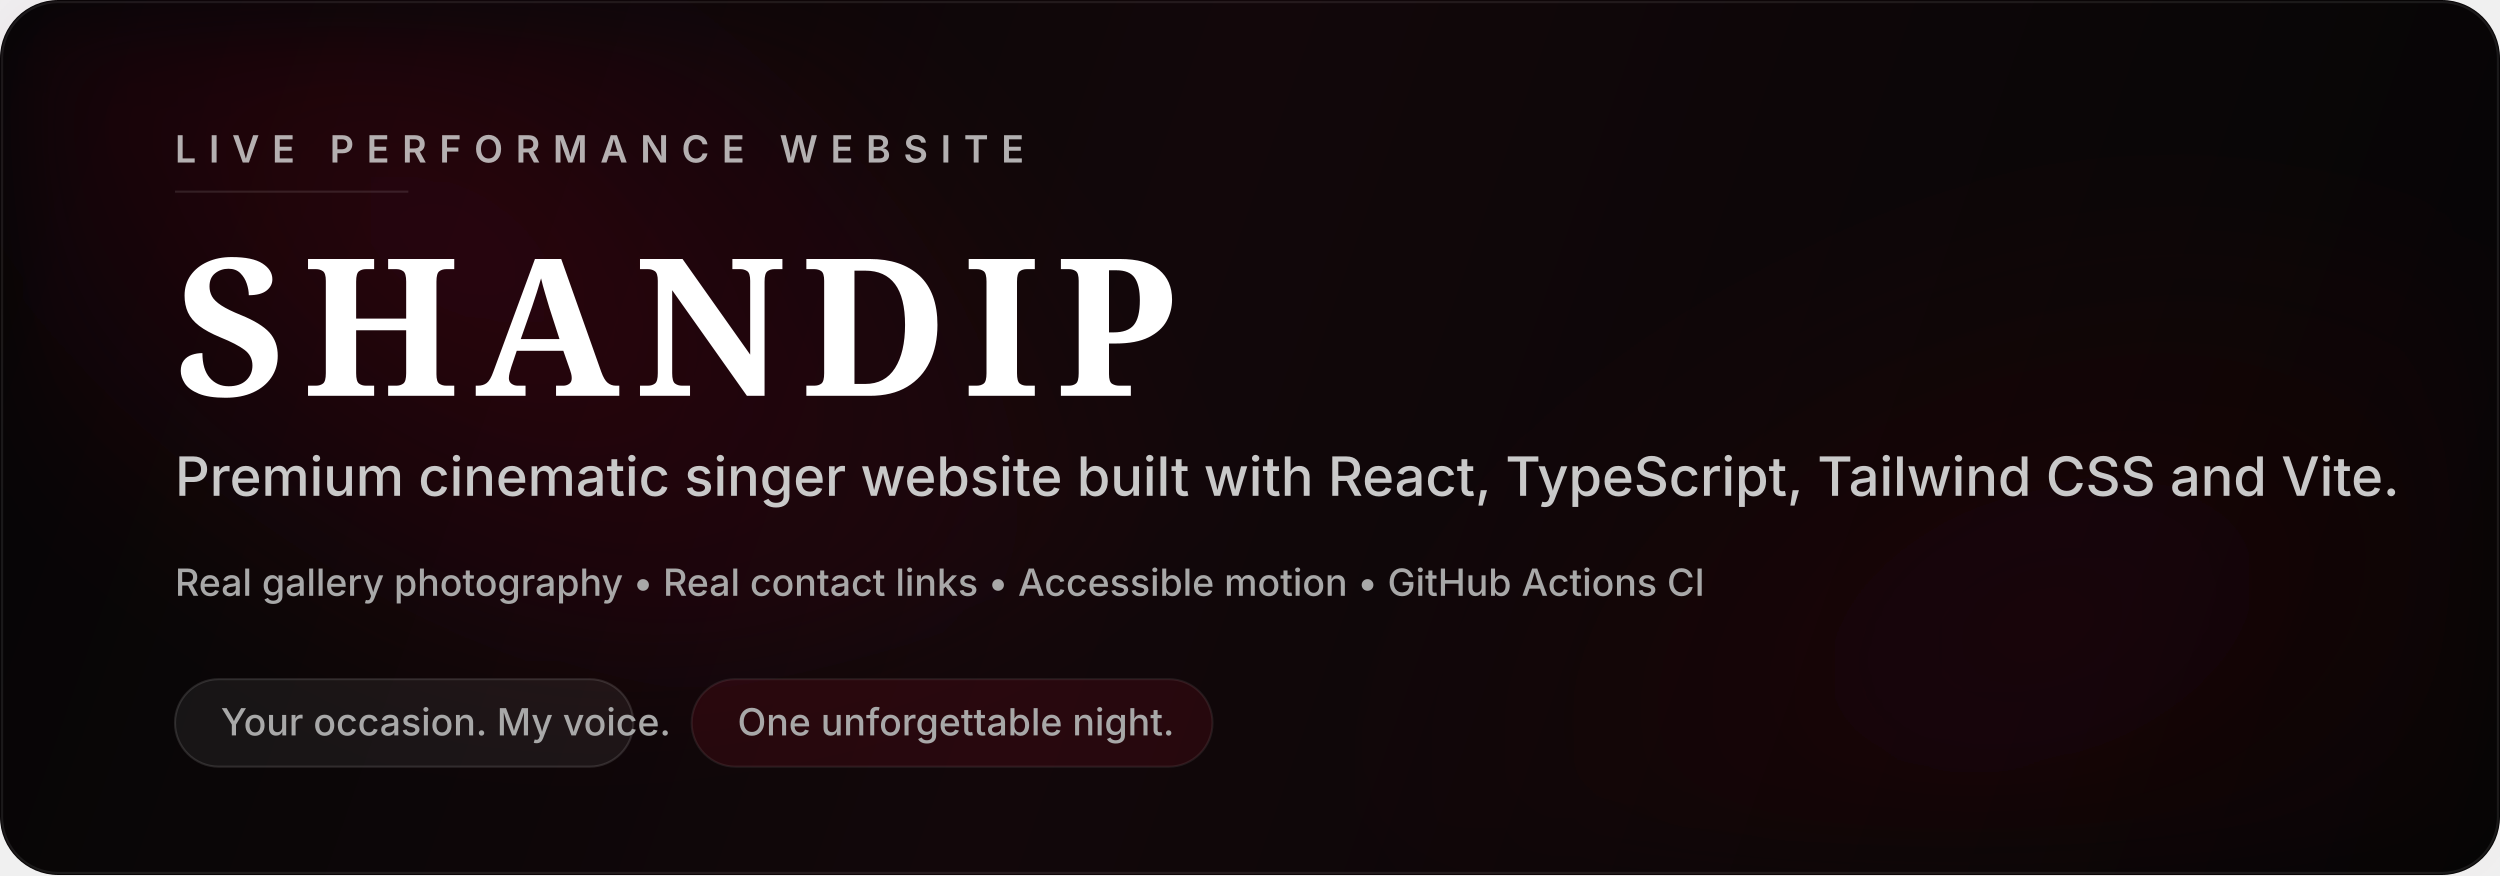
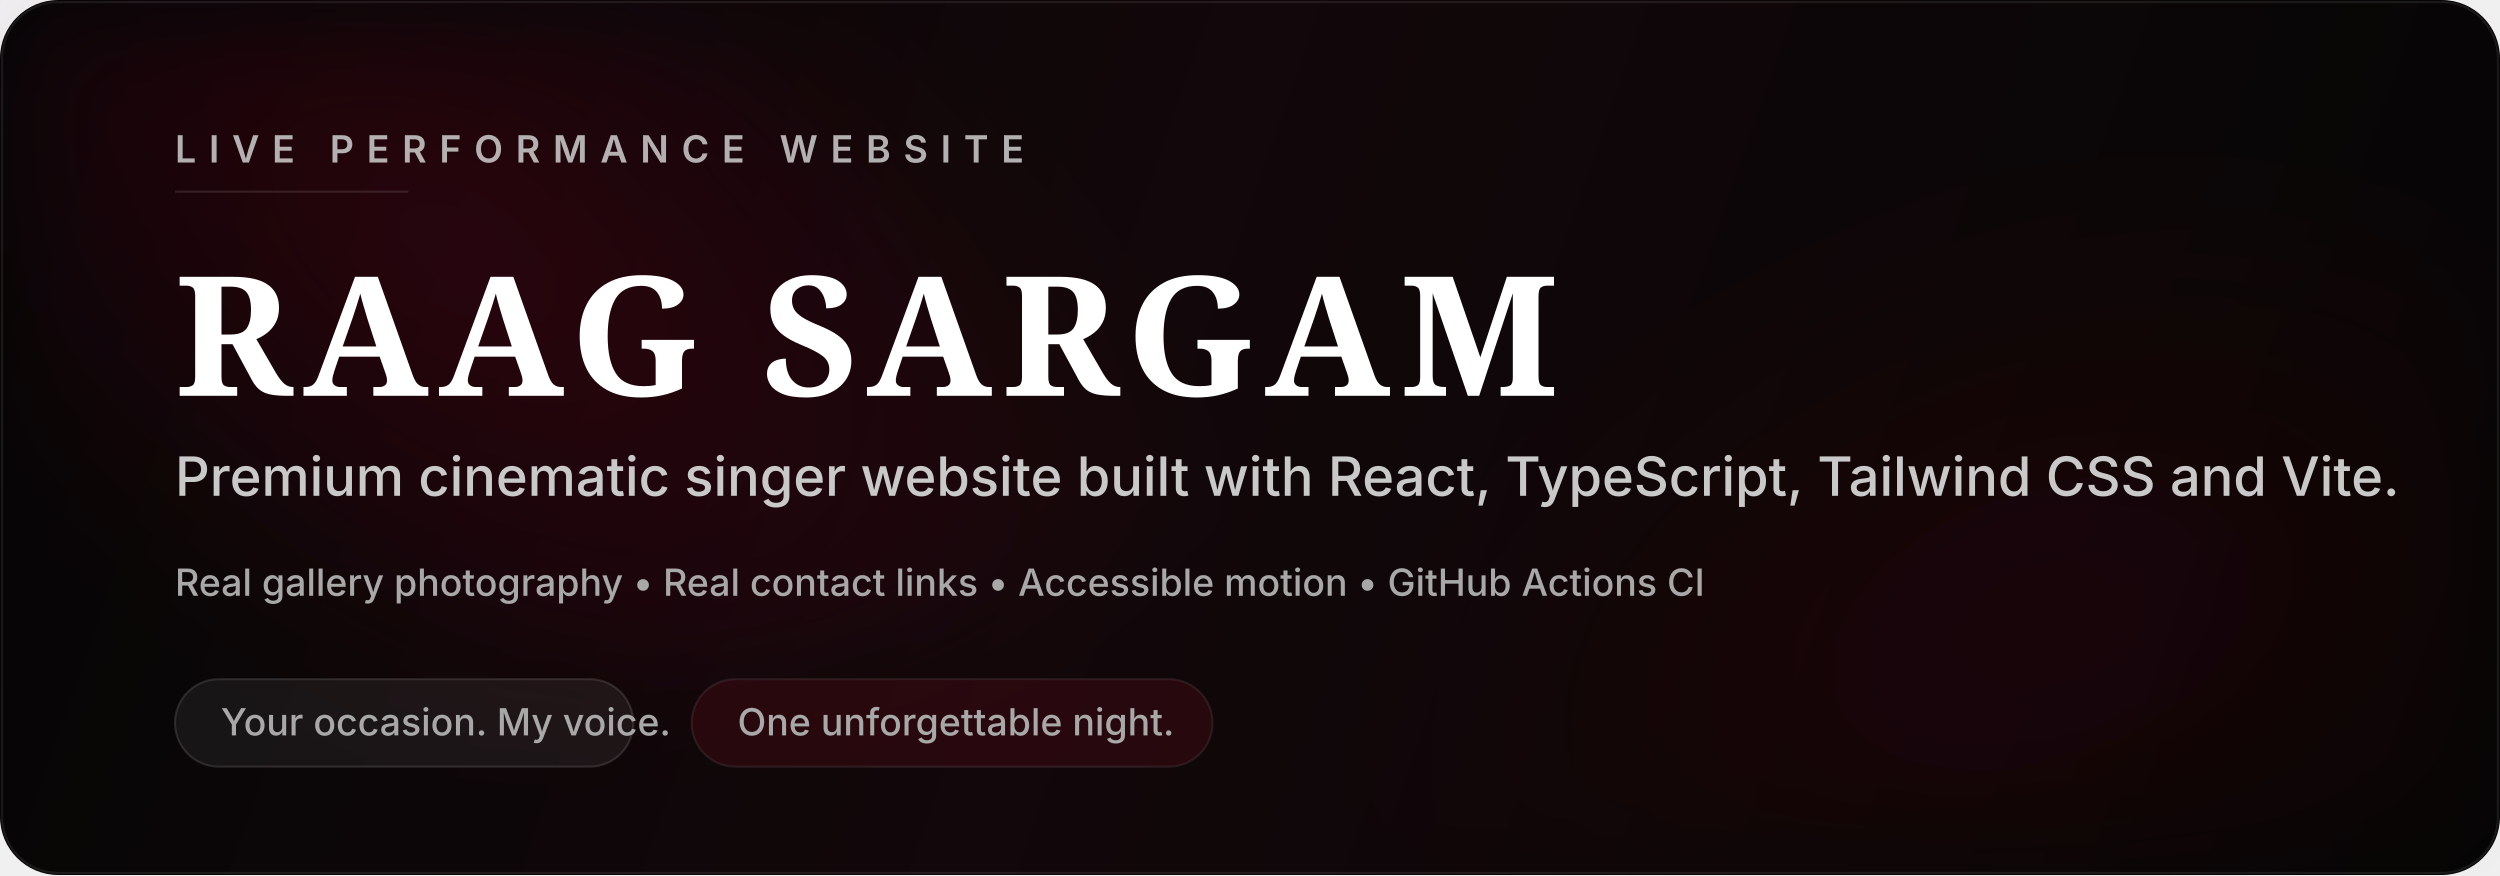
<svg xmlns="http://www.w3.org/2000/svg" width="1200" height="420" viewBox="0 0 1200 420" fill="none" role="img" aria-labelledby="title desc">
  <defs>
    <linearGradient id="bg" x1="0" y1="0" x2="1200" y2="420" gradientUnits="userSpaceOnUse">
      <stop offset="0" stop-color="#050505" />
      <stop offset="0.45" stop-color="#12070a" />
      <stop offset="1" stop-color="#050505" />
      <animate attributeName="x1" values="0;120;0" dur="14s" repeatCount="indefinite" />
      <animate attributeName="x2" values="1200;1080;1200" dur="14s" repeatCount="indefinite" />
    </linearGradient>
    <radialGradient id="glowLeft" cx="0" cy="0" r="1" gradientUnits="userSpaceOnUse" gradientTransform="translate(220 120) rotate(35) scale(420 220)">
      <stop stop-color="#8f1024" stop-opacity="0.42" />
      <stop offset="1" stop-color="#8f1024" stop-opacity="0" />
    </radialGradient>
    <radialGradient id="glowRight" cx="0" cy="0" r="1" gradientUnits="userSpaceOnUse" gradientTransform="translate(980 300) rotate(-20) scale(360 220)">
      <stop stop-color="#5f0d18" stop-opacity="0.34" />
      <stop offset="1" stop-color="#5f0d18" stop-opacity="0" />
    </radialGradient>
    <linearGradient id="shimmer" x1="-300" y1="0" x2="0" y2="0" gradientUnits="userSpaceOnUse">
      <stop offset="0" stop-color="#ffffff" stop-opacity="0" />
      <stop offset="0.5" stop-color="#ffffff" stop-opacity="0.18" />
      <stop offset="1" stop-color="#ffffff" stop-opacity="0" />
      <animate attributeName="x1" values="-300;1500" dur="6s" repeatCount="indefinite" />
      <animate attributeName="x2" values="0;1800" dur="6s" repeatCount="indefinite" />
    </linearGradient>
    <filter id="blur" x="-20%" y="-20%" width="140%" height="140%">
      <feGaussianBlur stdDeviation="28" />
    </filter>
    <style>
      .eyebrow { font: 600 18px Inter, Arial, sans-serif; letter-spacing: 0.34em; fill: #d7d7d7; opacity: 0.9; }
-       .title { font: 700 92px 'Cormorant Garamond', Georgia, serif; letter-spacing: 0.08em; fill: #ffffff; }
+       .title { font: 700 80px 'Cormorant Garamond', Georgia, serif; letter-spacing: 0.06em; fill: #ffffff; }
      .tagline { font: 500 26px Inter, Arial, sans-serif; fill: #c9c9c9; }
      .meta { font: 500 18px Inter, Arial, sans-serif; fill: #a8a8a8; }
      .line { stroke: rgba(255,255,255,0.12); stroke-width: 1; }
      .pulse { opacity: 0.55; }
      @media (prefers-reduced-motion: reduce) {
        animate { display: none; }
      }
    </style>
  </defs>
  <rect width="1200" height="420" rx="28" fill="url(#bg)" />
  <rect x="1" y="1" width="1198" height="418" rx="27" stroke="rgba(255,255,255,0.08)" />
  <ellipse cx="220" cy="120" rx="420" ry="220" fill="url(#glowLeft)" filter="url(#blur)" class="pulse">
    <animate attributeName="opacity" values="0.45;0.7;0.45" dur="8s" repeatCount="indefinite" />
  </ellipse>
  <ellipse cx="980" cy="300" rx="360" ry="220" fill="url(#glowRight)" filter="url(#blur)" class="pulse">
    <animate attributeName="opacity" values="0.28;0.5;0.28" dur="10s" repeatCount="indefinite" />
  </ellipse>
  <g opacity="0.9">
    <line x1="84" y1="92" x2="196" y2="92" class="line" />
    <text x="84" y="78" class="eyebrow">LIVE PERFORMANCE WEBSITE</text>
  </g>
  <g>
-     <text x="84" y="190" class="title">SHANDIP</text>
+     <text x="84" y="190" class="title">RAAG SARGAM</text>
    <text x="84" y="238" class="tagline">Premium cinematic singer website built with React, TypeScript, Tailwind CSS and Vite.</text>
    <text x="84" y="286" class="meta">Real gallery photography • Real contact links • Accessible motion • GitHub Actions CI</text>
  </g>
  <g transform="translate(84 326)">
    <rect width="220" height="42" rx="21" fill="rgba(255,255,255,0.06)" stroke="rgba(255,255,255,0.12)" />
    <text x="22" y="27" class="meta" fill="#f3f3f3">Your occasion. My voice.</text>
  </g>
  <g transform="translate(332 326)">
    <rect width="250" height="42" rx="21" fill="rgba(143,16,36,0.18)" stroke="rgba(255,255,255,0.08)" />
    <text x="22" y="27" class="meta" fill="#f3f3f3">One unforgettable night.</text>
  </g>
  <rect x="0" y="0" width="1200" height="420" rx="28" fill="url(#shimmer)" opacity="0.55" />
</svg>
